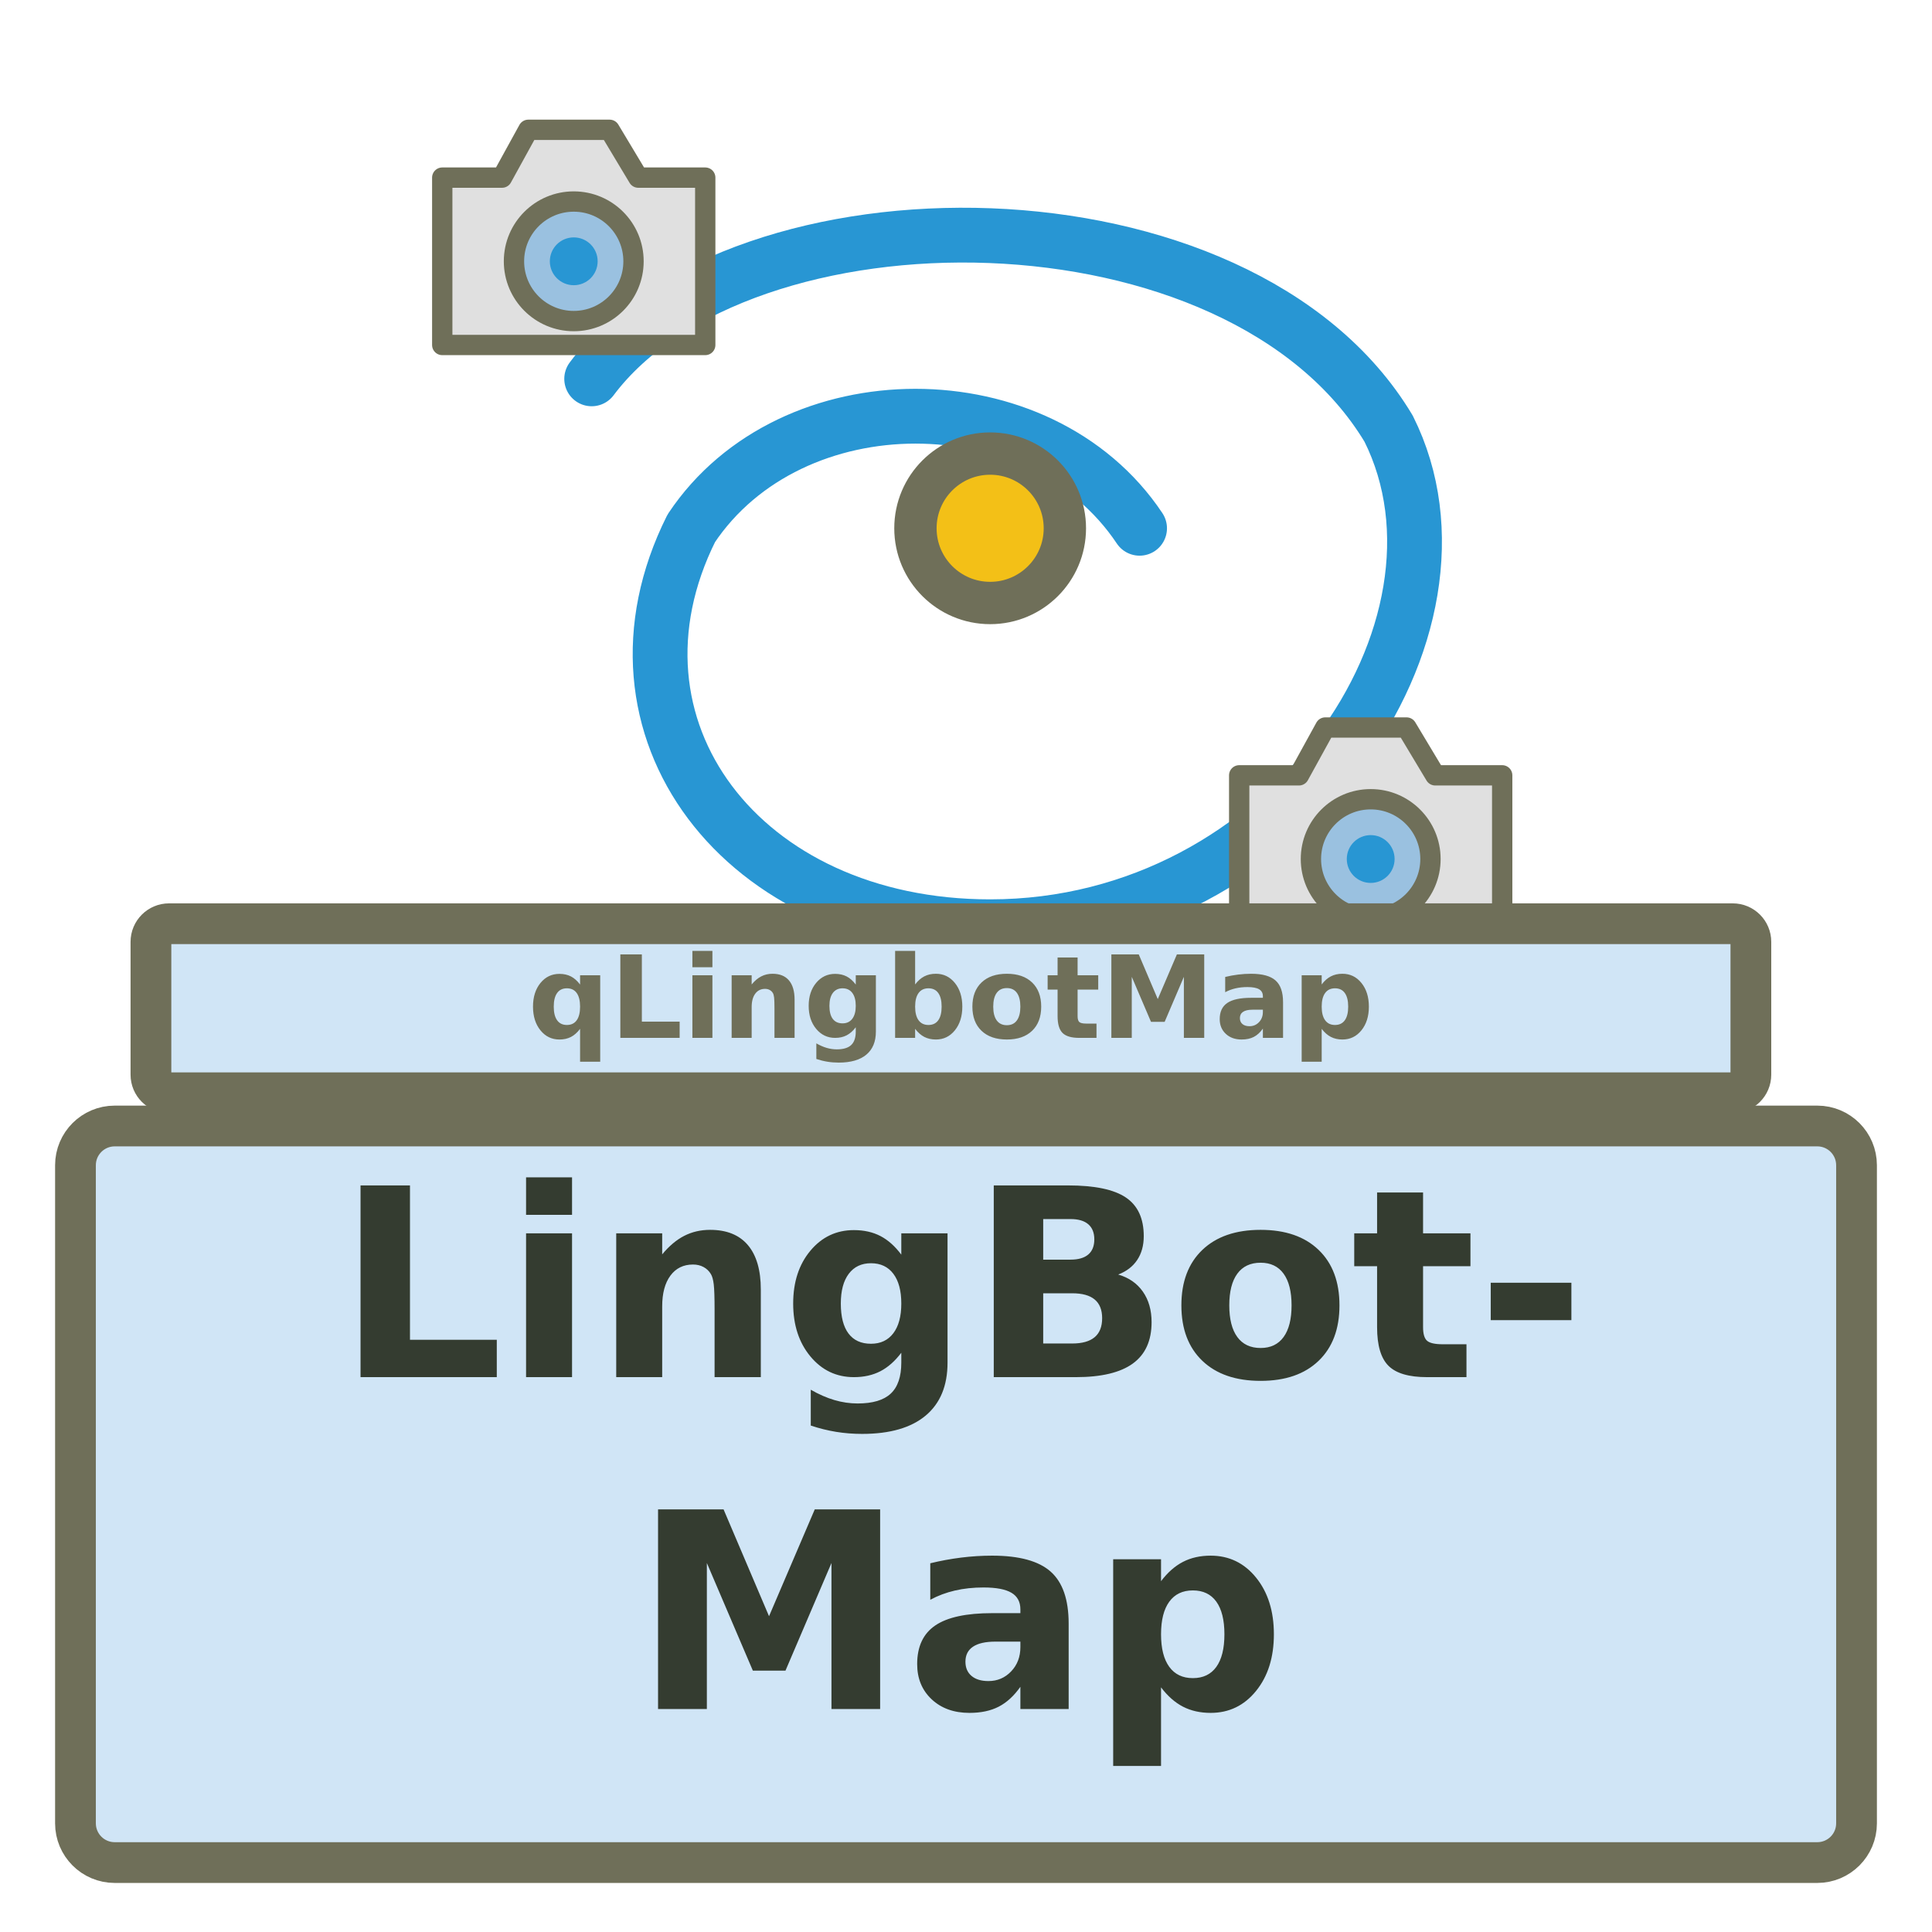
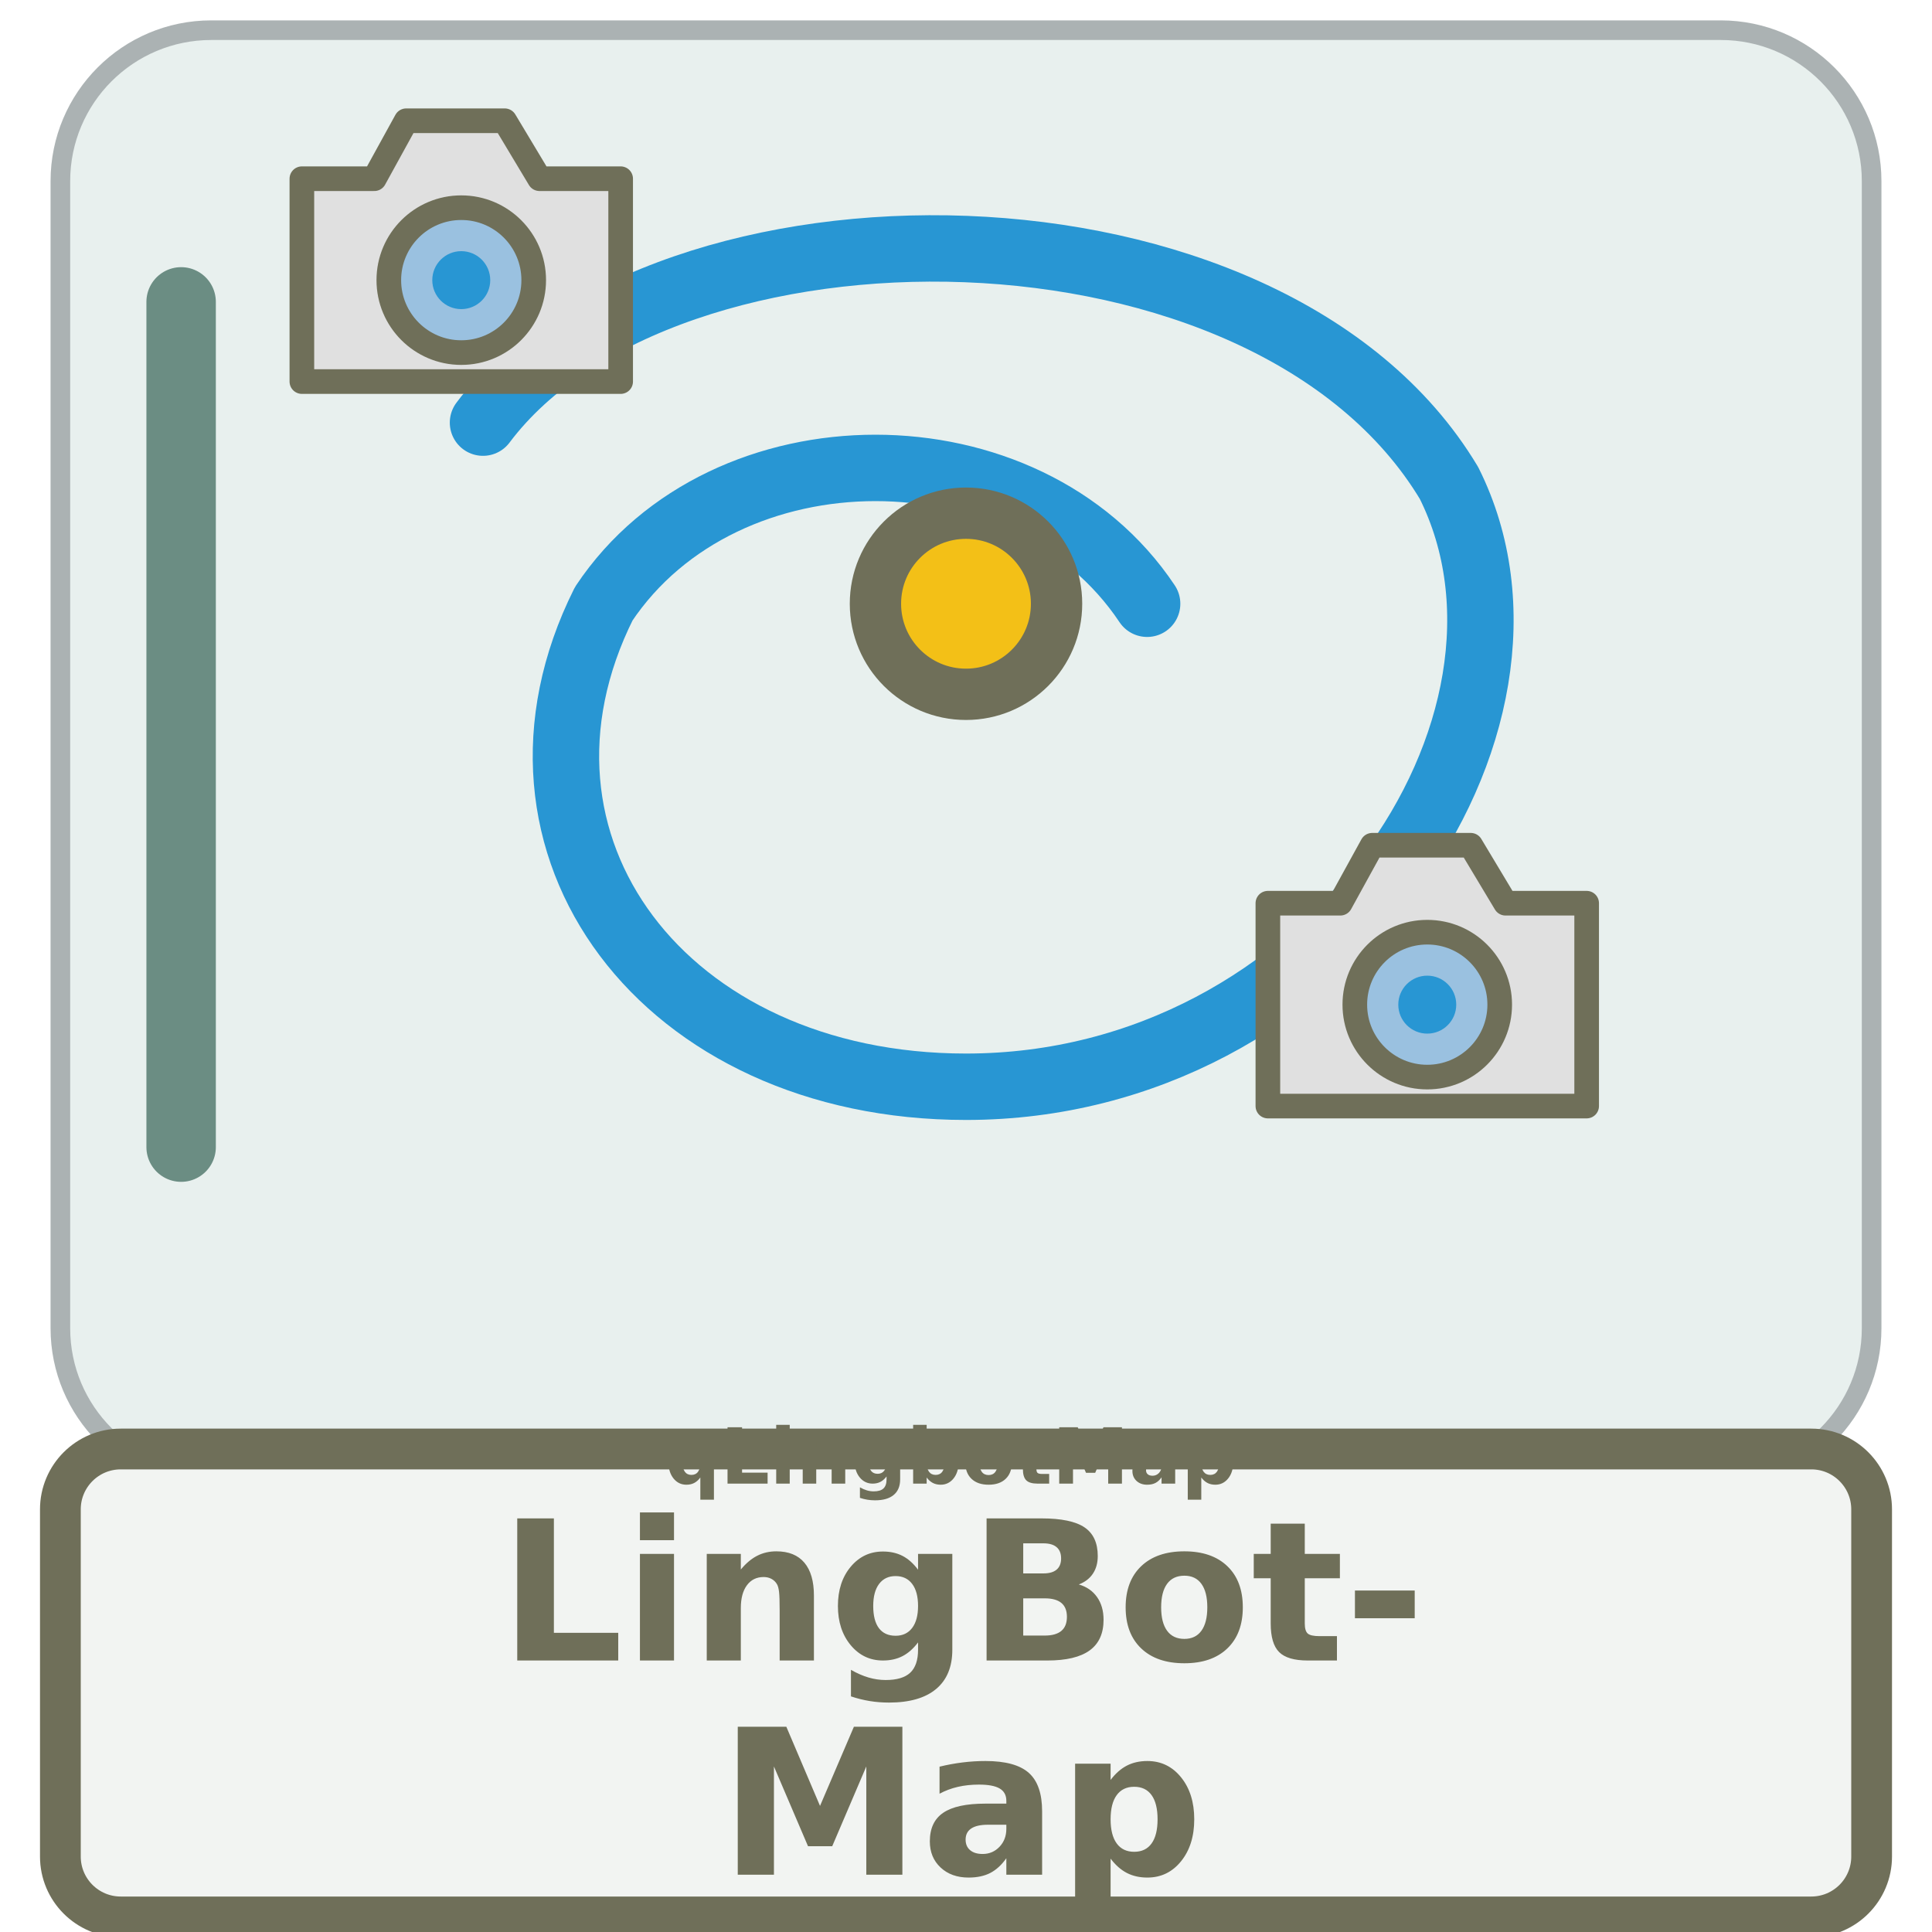
<svg xmlns="http://www.w3.org/2000/svg" width="128" height="128" viewBox="0 0 64 64" stroke="#6F6F59" stroke-width="1.35" stroke-linecap="round" stroke-linejoin="round">
-   <g stroke-width=".85" transform="translate(13 1) scale(1.65)">
+   <rect x="2" y="1" width="60" height="48" rx="5" fill="#E8F0EE" stroke="#ABB2B3" stroke-width=".65" />
+   <path d="M 6 10 V 38" stroke="#6B8D83" stroke-width="2.3" stroke-linecap="round" />
+   <g data-feature="trajectory" transform="translate(8 0) scale(2)" stroke-width=".85">
    <path d="M 4 7 C 7 3 17 3 20 8 C 22 12 18 18 12 18 C 7 18 4 14 6 10 C 8 7 13 7 15 10" fill="none" stroke="#2896D3" stroke-width="1.1" />
    <g transform="translate(1 2) scale(0.48)">
      <path d="M 0 2 H 2.5 L 3.6 0 H 7 L 8.2 2 H 11 V 9 H 0 Z" fill="#E0E0E0" stroke="#6F6F59" />
      <circle cx="5.5" cy="5.5" r="2.5" fill="#9AC1E0" stroke="#6F6F59" />
      <circle cx="5.5" cy="5.5" r="1" fill="#2896D3" stroke="none" />
    </g>
    <g transform="translate(17 14) scale(0.48)">
      <path d="M 0 2 H 2.5 L 3.6 0 H 7 L 8.2 2 H 11 V 9 H 0 Z" fill="#E0E0E0" stroke="#6F6F59" />
      <circle cx="5.5" cy="5.5" r="2.5" fill="#9AC1E0" stroke="#6F6F59" />
      <circle cx="5.5" cy="5.5" r="1" fill="#2896D3" stroke="none" />
    </g>
    <circle cx="12" cy="10" r="1.5" fill="#F3C017" stroke="#6F6F59" />
  </g>
+   <rect x="2" y="48" width="60" height="15.5" rx="2" fill="#F2F4F2" />
  <g data-source-captions="true">
-     <rect x="5.0" y="30.6" width="53.0" height="5.6" rx="0.6" fill="#D0E5F6" stroke="#6F6F59" />
-     <path data-label="qLingbotMap" d="M698 -887Q584 -887 523.5 -803.0Q463 -719 463 -559Q463 -399 523.5 -315.0Q584 -231 698 -231Q813 -231 873.5 -315.0Q934 -399 934 -559Q934 -719 873.5 -803.0Q813 -887 698 -887ZM934 -162Q860 -63 771.0 -17.0Q682 29 565 29Q358 29 225.0 -135.5Q92 -300 92 -559Q92 -818 225.0 -981.5Q358 -1145 565 -1145Q682 -1145 771.0 -1099.0Q860 -1053 934 -954V-1120H1294V426H934ZM1654 -1493H2039V-291H2715V0H1654ZM2943 -1120H3301V0H2943ZM2943 -1556H3301V-1264H2943ZM4771 -682V0H4411V-111V-522Q4411 -667 4404.5 -722.0Q4398 -777 4382 -803Q4361 -838 4325.0 -857.5Q4289 -877 4243 -877Q4131 -877 4067.0 -790.5Q4003 -704 4003 -551V0H3645V-1120H4003V-956Q4084 -1054 4175.0 -1100.5Q4266 -1147 4376 -1147Q4570 -1147 4670.5 -1028.0Q4771 -909 4771 -682ZM5865 -190Q5791 -92 5702.0 -46.0Q5613 0 5496 0Q5291 0 5157.0 -161.5Q5023 -323 5023 -573Q5023 -824 5157.0 -984.5Q5291 -1145 5496 -1145Q5613 -1145 5702.0 -1099.0Q5791 -1053 5865 -954V-1120H6225V-113Q6225 157 6054.5 299.5Q5884 442 5560 442Q5455 442 5357.0 426.0Q5259 410 5160 377V98Q5254 152 5344.0 178.5Q5434 205 5525 205Q5701 205 5783.0 128.0Q5865 51 5865 -113ZM5629 -887Q5518 -887 5456.0 -805.0Q5394 -723 5394 -573Q5394 -419 5454.0 -339.5Q5514 -260 5629 -260Q5741 -260 5803.0 -342.0Q5865 -424 5865 -573Q5865 -723 5803.0 -805.0Q5741 -887 5629 -887ZM7165 -231Q7280 -231 7340.5 -315.0Q7401 -399 7401 -559Q7401 -719 7340.5 -803.0Q7280 -887 7165 -887Q7050 -887 6988.5 -802.5Q6927 -718 6927 -559Q6927 -400 6988.5 -315.5Q7050 -231 7165 -231ZM6927 -956Q7001 -1054 7091.0 -1100.5Q7181 -1147 7298 -1147Q7505 -1147 7638.0 -982.5Q7771 -818 7771 -559Q7771 -300 7638.0 -135.5Q7505 29 7298 29Q7181 29 7091.0 -17.5Q7001 -64 6927 -162V0H6569V-1556H6927ZM8568 -891Q8449 -891 8386.5 -805.5Q8324 -720 8324 -559Q8324 -398 8386.5 -312.5Q8449 -227 8568 -227Q8685 -227 8747.0 -312.5Q8809 -398 8809 -559Q8809 -720 8747.0 -805.5Q8685 -891 8568 -891ZM8568 -1147Q8857 -1147 9019.5 -991.0Q9182 -835 9182 -559Q9182 -283 9019.5 -127.0Q8857 29 8568 29Q8278 29 8114.5 -127.0Q7951 -283 7951 -559Q7951 -835 8114.5 -991.0Q8278 -1147 8568 -1147ZM9833 -1438V-1120H10202V-864H9833V-389Q9833 -311 9864.0 -283.5Q9895 -256 9987 -256H10171V0H9864Q9652 0 9563.5 -88.5Q9475 -177 9475 -389V-864H9297V-1120H9475V-1438ZM10437 -1493H10927L11267 -694L11609 -1493H12098V0H11734V-1092L11390 -287H11146L10802 -1092V0H10437ZM12961 -504Q12849 -504 12792.5 -466.0Q12736 -428 12736 -354Q12736 -286 12781.5 -247.5Q12827 -209 12908 -209Q13009 -209 13078.0 -281.5Q13147 -354 13147 -463V-504ZM13508 -639V0H13147V-166Q13075 -64 12985.0 -17.5Q12895 29 12766 29Q12592 29 12483.5 -72.5Q12375 -174 12375 -336Q12375 -533 12510.5 -625.0Q12646 -717 12936 -717H13147V-745Q13147 -830 13080.0 -869.5Q13013 -909 12871 -909Q12756 -909 12657.0 -886.0Q12558 -863 12473 -817V-1090Q12588 -1118 12704.0 -1132.5Q12820 -1147 12936 -1147Q13239 -1147 13373.5 -1027.5Q13508 -908 13508 -639ZM14199 -162V426H13841V-1120H14199V-956Q14273 -1054 14363.0 -1100.5Q14453 -1147 14570 -1147Q14777 -1147 14910.0 -982.5Q15043 -818 15043 -559Q15043 -300 14910.0 -135.5Q14777 29 14570 29Q14453 29 14363.0 -17.5Q14273 -64 14199 -162ZM14437 -887Q14322 -887 14260.5 -802.5Q14199 -718 14199 -559Q14199 -400 14260.5 -315.5Q14322 -231 14437 -231Q14552 -231 14612.5 -315.0Q14673 -399 14673 -559Q14673 -719 14612.5 -803.0Q14552 -887 14437 -887Z" transform="translate(17.48611 34.38148) scale(0.001852)" fill="#6F6F59" stroke="none" />
+     <path data-label="qLingbotMap" d="M698 -887Q584 -887 523.5 -803.0Q463 -719 463 -559Q463 -399 523.5 -315.0Q584 -231 698 -231Q813 -231 873.5 -315.0Q934 -399 934 -559Q934 -719 873.5 -803.0Q813 -887 698 -887ZM934 -162Q860 -63 771.0 -17.0Q682 29 565 29Q358 29 225.0 -135.5Q92 -300 92 -559Q92 -818 225.0 -981.5Q358 -1145 565 -1145Q682 -1145 771.0 -1099.0Q860 -1053 934 -954V-1120H1294V426H934ZM1654 -1493H2039V-291H2715V0H1654ZM2943 -1120H3301V0H2943ZM2943 -1556H3301V-1264H2943ZM4771 -682V0H4411V-111V-522Q4411 -667 4404.5 -722.0Q4398 -777 4382 -803Q4361 -838 4325.0 -857.5Q4289 -877 4243 -877Q4131 -877 4067.0 -790.5Q4003 -704 4003 -551V0H3645V-1120H4003V-956Q4084 -1054 4175.0 -1100.5Q4266 -1147 4376 -1147Q4570 -1147 4670.5 -1028.0Q4771 -909 4771 -682ZM5865 -190Q5791 -92 5702.0 -46.0Q5613 0 5496 0Q5291 0 5157.0 -161.5Q5023 -323 5023 -573Q5023 -824 5157.0 -984.5Q5291 -1145 5496 -1145Q5613 -1145 5702.0 -1099.0Q5791 -1053 5865 -954V-1120H6225V-113Q6225 157 6054.5 299.5Q5884 442 5560 442Q5455 442 5357.0 426.0Q5259 410 5160 377V98Q5254 152 5344.0 178.5Q5434 205 5525 205Q5701 205 5783.0 128.0Q5865 51 5865 -113ZM5629 -887Q5518 -887 5456.0 -805.0Q5394 -723 5394 -573Q5394 -419 5454.0 -339.5Q5514 -260 5629 -260Q5741 -260 5803.0 -342.0Q5865 -424 5865 -573Q5865 -723 5803.0 -805.0Q5741 -887 5629 -887ZM7165 -231Q7280 -231 7340.5 -315.0Q7401 -399 7401 -559Q7401 -719 7340.5 -803.0Q7280 -887 7165 -887Q7050 -887 6988.5 -802.5Q6927 -718 6927 -559Q6927 -400 6988.5 -315.5Q7050 -231 7165 -231ZM6927 -956Q7001 -1054 7091.0 -1100.5Q7181 -1147 7298 -1147Q7505 -1147 7638.0 -982.5Q7771 -818 7771 -559Q7771 -300 7638.0 -135.5Q7505 29 7298 29Q7181 29 7091.0 -17.5Q7001 -64 6927 -162V0H6569V-1556H6927ZM8568 -891Q8449 -891 8386.5 -805.5Q8324 -720 8324 -559Q8324 -398 8386.5 -312.5Q8449 -227 8568 -227Q8685 -227 8747.0 -312.5Q8809 -398 8809 -559Q8809 -720 8747.0 -805.5Q8685 -891 8568 -891ZM8568 -1147Q8857 -1147 9019.5 -991.0Q9182 -835 9182 -559Q9182 -283 9019.5 -127.0Q8857 29 8568 29Q8278 29 8114.5 -127.0Q7951 -283 7951 -559Q7951 -835 8114.5 -991.0Q8278 -1147 8568 -1147ZM9833 -1438V-1120H10202V-864H9833V-389Q9833 -311 9864.0 -283.5Q9895 -256 9987 -256H10171V0H9864Q9652 0 9563.5 -88.5Q9475 -177 9475 -389V-864H9297V-1120H9475V-1438ZM10437 -1493H10927L11267 -694L11609 -1493H12098V0H11734V-1092L11390 -287H11146L10802 -1092V0H10437ZM12961 -504Q12849 -504 12792.5 -466.0Q12736 -428 12736 -354Q12736 -286 12781.5 -247.5Q12827 -209 12908 -209Q13009 -209 13078.0 -281.5Q13147 -354 13147 -463V-504ZM13508 -639V0H13147V-166Q13075 -64 12985.0 -17.5Q12895 29 12766 29Q12592 29 12483.5 -72.5Q12375 -174 12375 -336Q12375 -533 12510.5 -625.0Q12646 -717 12936 -717H13147V-745Q13147 -830 13080.0 -869.5Q13013 -909 12871 -909Q12756 -909 12657.0 -886.0Q12558 -863 12473 -817V-1090Q12588 -1118 12704.0 -1132.5Q12820 -1147 12936 -1147Q13239 -1147 13373.5 -1027.5Q13508 -908 13508 -639ZM14199 -162V426H13841V-1120H14199V-956Q14273 -1054 14363.0 -1100.5Q14453 -1147 14570 -1147Q14777 -1147 14910.0 -982.5Q15043 -818 15043 -559Q15043 -300 14910.0 -135.5Q14777 29 14570 29Q14453 29 14363.0 -17.5Q14273 -64 14199 -162ZM14437 -887Q14322 -887 14260.5 -802.5Q14199 -718 14199 -559Q14199 -400 14260.5 -315.5Q14322 -231 14437 -231Q14552 -231 14612.5 -315.0Q14673 -399 14673 -559Q14673 -719 14612.5 -803.0Q14552 -887 14437 -887Z" transform="translate(22.03116 49.14695) scale(0.001251)" fill="#6F6F59" stroke="none" />
  </g>
-   <rect x="2.5" y="37.3" width="59" height="24.4" rx="1.3" fill="#D0E5F6" stroke="#6F6F59" />
  <g data-plugin-name="LingBot-Map" data-name-lines="2">
-     <path data-label="LingBot-" d="M188 -1493H573V-291H1249V0H188ZM1477 -1120H1835V0H1477ZM1477 -1556H1835V-1264H1477ZM3305 -682V0H2945V-111V-522Q2945 -667 2938.5 -722.0Q2932 -777 2916 -803Q2895 -838 2859.0 -857.5Q2823 -877 2777 -877Q2665 -877 2601.0 -790.5Q2537 -704 2537 -551V0H2179V-1120H2537V-956Q2618 -1054 2709.0 -1100.5Q2800 -1147 2910 -1147Q3104 -1147 3204.5 -1028.0Q3305 -909 3305 -682ZM4399 -190Q4325 -92 4236.0 -46.0Q4147 0 4030 0Q3825 0 3691.0 -161.5Q3557 -323 3557 -573Q3557 -824 3691.0 -984.5Q3825 -1145 4030 -1145Q4147 -1145 4236.0 -1099.0Q4325 -1053 4399 -954V-1120H4759V-113Q4759 157 4588.5 299.5Q4418 442 4094 442Q3989 442 3891.0 426.0Q3793 410 3694 377V98Q3788 152 3878.0 178.5Q3968 205 4059 205Q4235 205 4317.0 128.0Q4399 51 4399 -113ZM4163 -887Q4052 -887 3990.0 -805.0Q3928 -723 3928 -573Q3928 -419 3988.0 -339.5Q4048 -260 4163 -260Q4275 -260 4337.0 -342.0Q4399 -424 4399 -573Q4399 -723 4337.0 -805.0Q4275 -887 4163 -887ZM5717 -915Q5808 -915 5855.0 -955.0Q5902 -995 5902 -1073Q5902 -1150 5855.0 -1190.5Q5808 -1231 5717 -1231H5504V-915ZM5730 -262Q5846 -262 5904.5 -311.0Q5963 -360 5963 -459Q5963 -556 5905.0 -604.5Q5847 -653 5730 -653H5504V-262ZM6088 -799Q6212 -763 6280.0 -666.0Q6348 -569 6348 -428Q6348 -212 6202.0 -106.0Q6056 0 5758 0H5119V-1493H5697Q6008 -1493 6147.5 -1399.0Q6287 -1305 6287 -1098Q6287 -989 6236.0 -912.5Q6185 -836 6088 -799ZM7197 -891Q7078 -891 7015.5 -805.5Q6953 -720 6953 -559Q6953 -398 7015.5 -312.5Q7078 -227 7197 -227Q7314 -227 7376.0 -312.5Q7438 -398 7438 -559Q7438 -720 7376.0 -805.5Q7314 -891 7197 -891ZM7197 -1147Q7486 -1147 7648.5 -991.0Q7811 -835 7811 -559Q7811 -283 7648.5 -127.0Q7486 29 7197 29Q6907 29 6743.5 -127.0Q6580 -283 6580 -559Q6580 -835 6743.5 -991.0Q6907 -1147 7197 -1147ZM8462 -1438V-1120H8831V-864H8462V-389Q8462 -311 8493.0 -283.5Q8524 -256 8616 -256H8800V0H8493Q8281 0 8192.5 -88.5Q8104 -177 8104 -389V-864H7926V-1120H8104V-1438ZM8989 -735H9617V-444H8989Z" transform="translate(11.14352 45.61962) scale(0.004254)" fill="#343C30" stroke="none" />
-     <path data-label="Map" d="M188 -1493H678L1018 -694L1360 -1493H1849V0H1485V-1092L1141 -287H897L553 -1092V0H188ZM2712 -504Q2600 -504 2543.5 -466.0Q2487 -428 2487 -354Q2487 -286 2532.5 -247.5Q2578 -209 2659 -209Q2760 -209 2829.0 -281.5Q2898 -354 2898 -463V-504ZM3259 -639V0H2898V-166Q2826 -64 2736.0 -17.5Q2646 29 2517 29Q2343 29 2234.5 -72.5Q2126 -174 2126 -336Q2126 -533 2261.5 -625.0Q2397 -717 2687 -717H2898V-745Q2898 -830 2831.0 -869.5Q2764 -909 2622 -909Q2507 -909 2408.0 -886.0Q2309 -863 2224 -817V-1090Q2339 -1118 2455.0 -1132.5Q2571 -1147 2687 -1147Q2990 -1147 3124.5 -1027.5Q3259 -908 3259 -639ZM3950 -162V426H3592V-1120H3950V-956Q4024 -1054 4114.0 -1100.5Q4204 -1147 4321 -1147Q4528 -1147 4661.0 -982.5Q4794 -818 4794 -559Q4794 -300 4661.0 -135.5Q4528 29 4321 29Q4204 29 4114.0 -17.5Q4024 -64 3950 -162ZM4188 -887Q4073 -887 4011.5 -802.5Q3950 -718 3950 -559Q3950 -400 4011.5 -315.5Q4073 -231 4188 -231Q4303 -231 4363.5 -315.0Q4424 -399 4424 -559Q4424 -719 4363.5 -803.0Q4303 -887 4188 -887Z" transform="translate(20.96639 56.61308) scale(0.004429)" fill="#343C30" stroke="none" />
+     <path data-label="LingBot-" d="M188 -1493H573V-291H1249V0H188ZM1477 -1120H1835V0H1477ZM1477 -1556H1835V-1264H1477ZM3305 -682V0H2945V-111V-522Q2945 -667 2938.5 -722.0Q2932 -777 2916 -803Q2895 -838 2859.0 -857.5Q2823 -877 2777 -877Q2665 -877 2601.0 -790.5Q2537 -704 2537 -551V0H2179V-1120H2537V-956Q2618 -1054 2709.0 -1100.5Q2800 -1147 2910 -1147Q3104 -1147 3204.5 -1028.0Q3305 -909 3305 -682ZM4399 -190Q4325 -92 4236.0 -46.0Q4147 0 4030 0Q3825 0 3691.0 -161.5Q3557 -323 3557 -573Q3557 -824 3691.0 -984.5Q3825 -1145 4030 -1145Q4147 -1145 4236.0 -1099.0Q4325 -1053 4399 -954V-1120H4759V-113Q4759 157 4588.5 299.5Q4418 442 4094 442Q3989 442 3891.0 426.0Q3793 410 3694 377V98Q3788 152 3878.0 178.5Q3968 205 4059 205Q4235 205 4317.0 128.0Q4399 51 4399 -113ZM4163 -887Q4052 -887 3990.0 -805.0Q3928 -723 3928 -573Q3928 -419 3988.0 -339.5Q4048 -260 4163 -260Q4275 -260 4337.0 -342.0Q4399 -424 4399 -573Q4399 -723 4337.0 -805.0Q4275 -887 4163 -887ZM5717 -915Q5808 -915 5855.0 -955.0Q5902 -995 5902 -1073Q5902 -1150 5855.0 -1190.5Q5808 -1231 5717 -1231H5504V-915ZM5730 -262Q5846 -262 5904.5 -311.0Q5963 -360 5963 -459Q5963 -556 5905.0 -604.5Q5847 -653 5730 -653H5504V-262ZM6088 -799Q6212 -763 6280.0 -666.0Q6348 -569 6348 -428Q6348 -212 6202.0 -106.0Q6056 0 5758 0H5119V-1493H5697Q6008 -1493 6147.5 -1399.0Q6287 -1305 6287 -1098Q6287 -989 6236.0 -912.5Q6185 -836 6088 -799ZM7197 -891Q7078 -891 7015.5 -805.5Q6953 -720 6953 -559Q6953 -398 7015.5 -312.5Q7078 -227 7197 -227Q7314 -227 7376.0 -312.5Q7438 -398 7438 -559Q7438 -720 7376.0 -805.5Q7314 -891 7197 -891ZM7197 -1147Q7486 -1147 7648.5 -991.0Q7811 -835 7811 -559Q7811 -283 7648.5 -127.0Q7486 29 7197 29Q6907 29 6743.5 -127.0Q6580 -283 6580 -559Q6580 -835 6743.5 -991.0Q6907 -1147 7197 -1147ZM8462 -1438V-1120H8831V-864H8462V-389Q8462 -311 8493.0 -283.5Q8524 -256 8616 -256H8800V0H8493Q8281 0 8192.5 -88.5Q8104 -177 8104 -389V-864H7926V-1120H8104V-1438ZM8989 -735H9617V-444H8989Z" transform="translate(16.54167 55.00631) scale(0.003153)" fill="#6F6F59" stroke="none" />
+     <path data-label="Map" d="M188 -1493H678L1018 -694L1360 -1493H1849V0H1485V-1092L1141 -287H897L553 -1092V0H188ZM2712 -504Q2600 -504 2543.5 -466.0Q2487 -428 2487 -354Q2487 -286 2532.5 -247.5Q2578 -209 2659 -209Q2760 -209 2829.0 -281.5Q2898 -354 2898 -463V-504ZM3259 -639V0H2898V-166Q2826 -64 2736.0 -17.5Q2646 29 2517 29Q2343 29 2234.5 -72.5Q2126 -174 2126 -336Q2126 -533 2261.5 -625.0Q2397 -717 2687 -717H2898V-745Q2898 -830 2831.0 -869.5Q2764 -909 2622 -909Q2507 -909 2408.0 -886.0Q2309 -863 2224 -817V-1090Q2339 -1118 2455.0 -1132.5Q2571 -1147 2687 -1147Q2990 -1147 3124.5 -1027.5Q3259 -908 3259 -639ZM3950 -162V426H3592V-1120H3950V-956Q4024 -1054 4114.0 -1100.5Q4204 -1147 4321 -1147Q4528 -1147 4661.0 -982.5Q4794 -818 4794 -559Q4794 -300 4661.0 -135.5Q4528 29 4321 29Q4204 29 4114.0 -17.5Q4024 -64 3950 -162ZM4188 -887Q4073 -887 4011.5 -802.5Q3950 -718 3950 -559Q3950 -400 4011.5 -315.5Q4073 -231 4188 -231Q4303 -231 4363.5 -315.0Q4424 -399 4424 -559Q4424 -719 4363.5 -803.0Q4303 -887 4188 -887Z" transform="translate(23.82215 62.10146) scale(0.003283)" fill="#6F6F59" stroke="none" />
  </g>
</svg>
